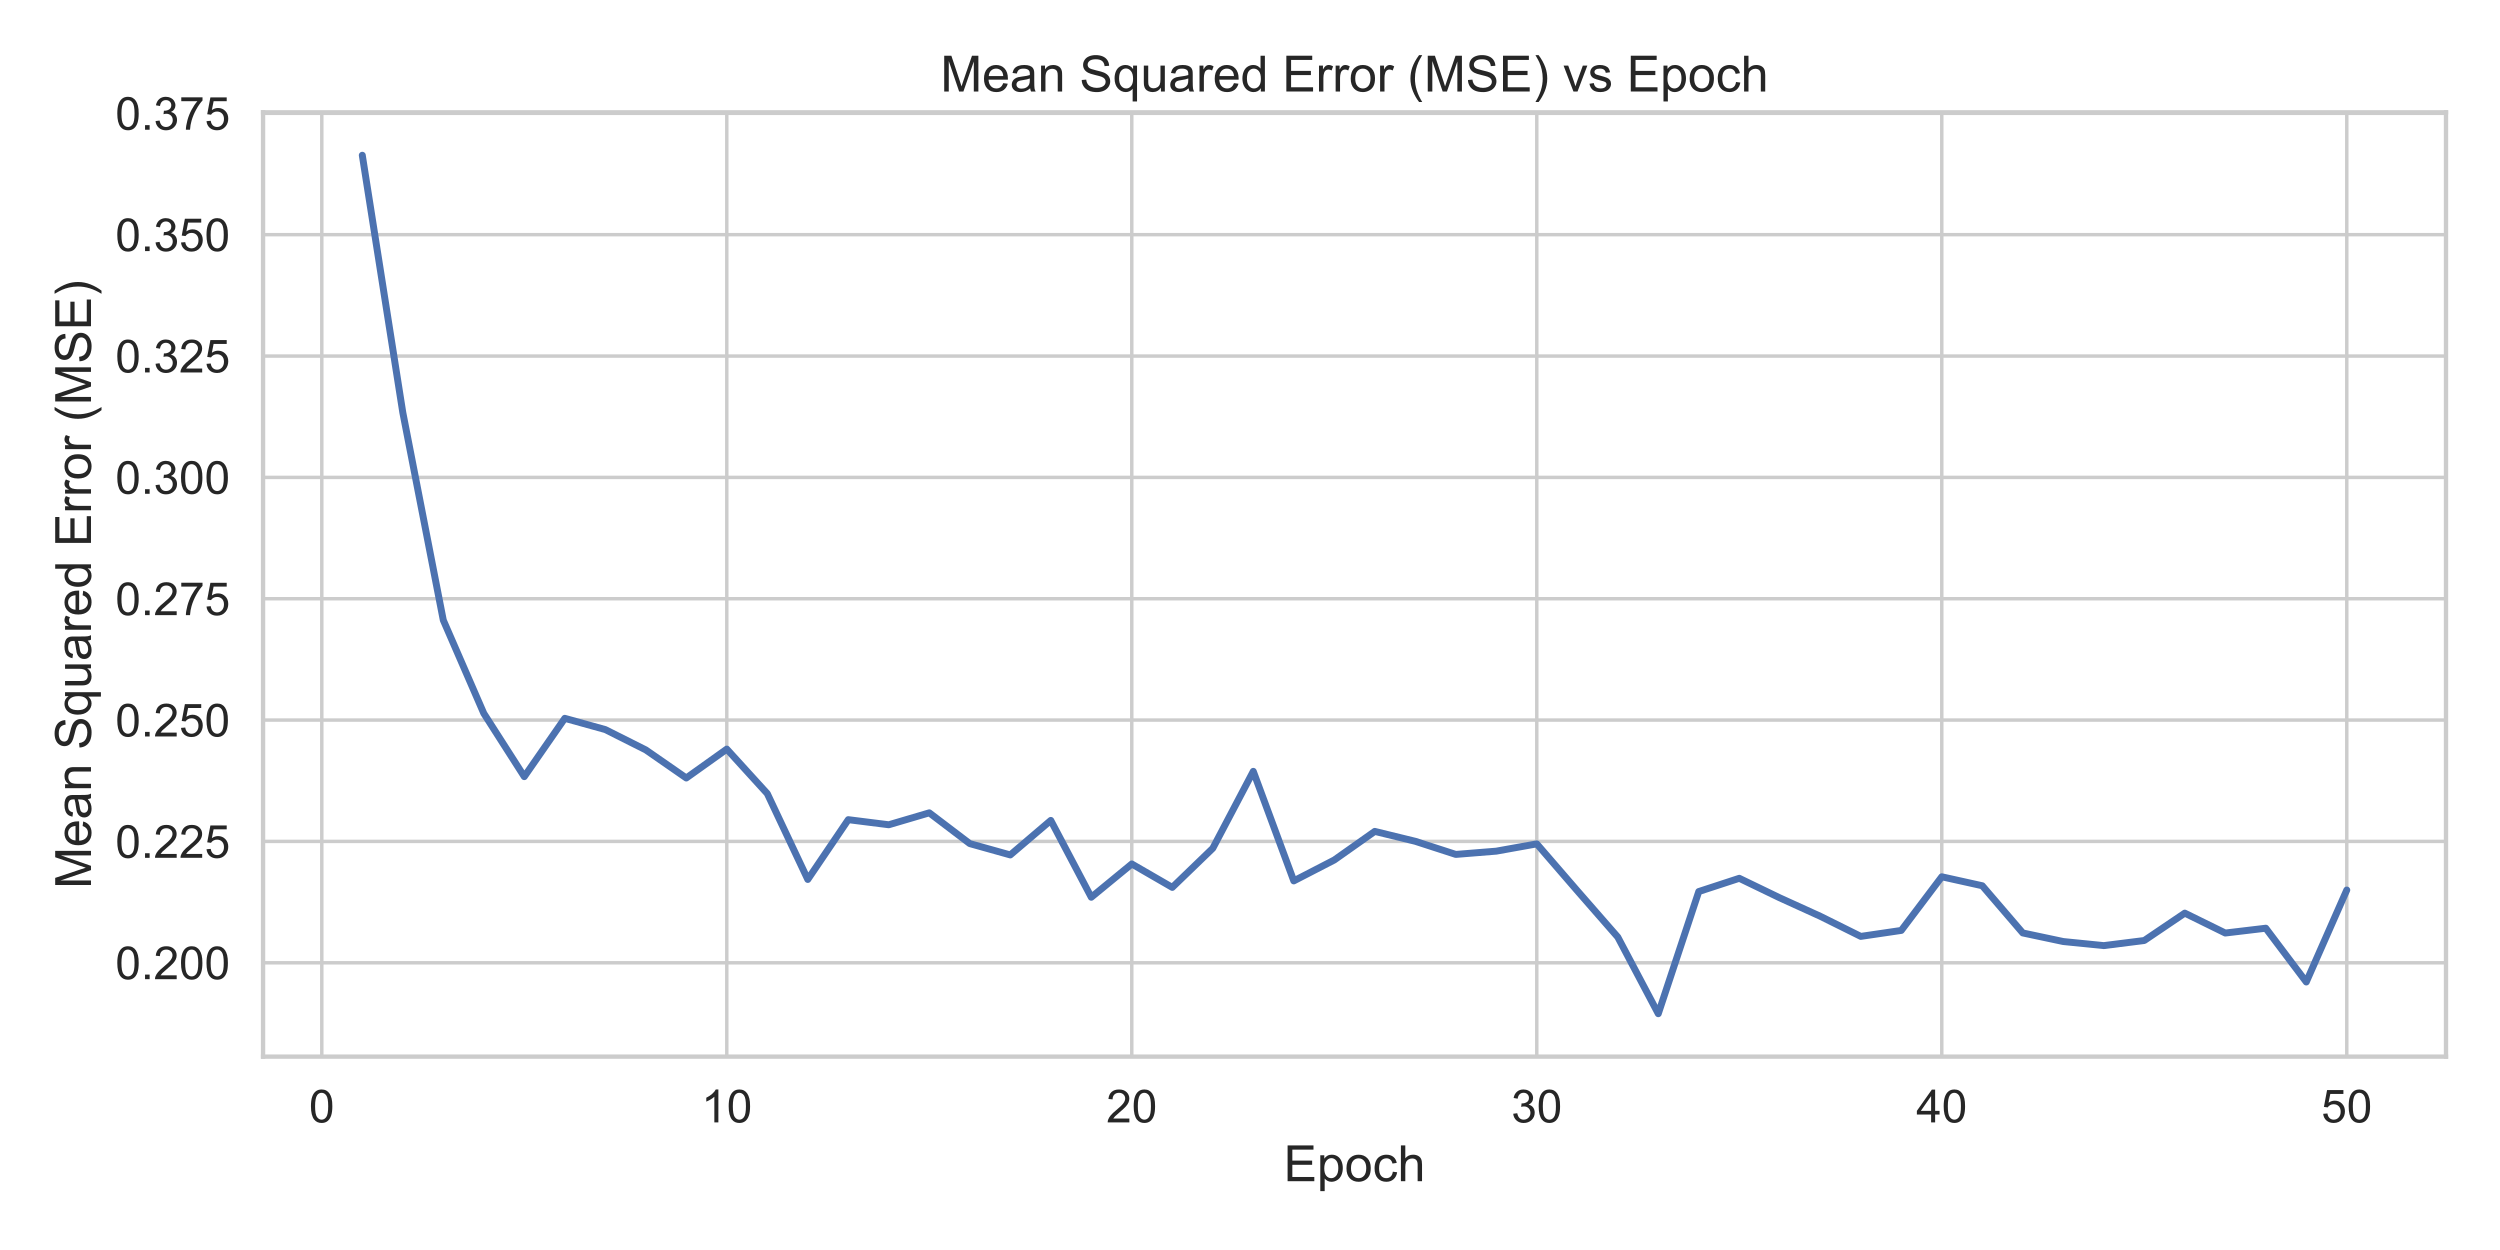
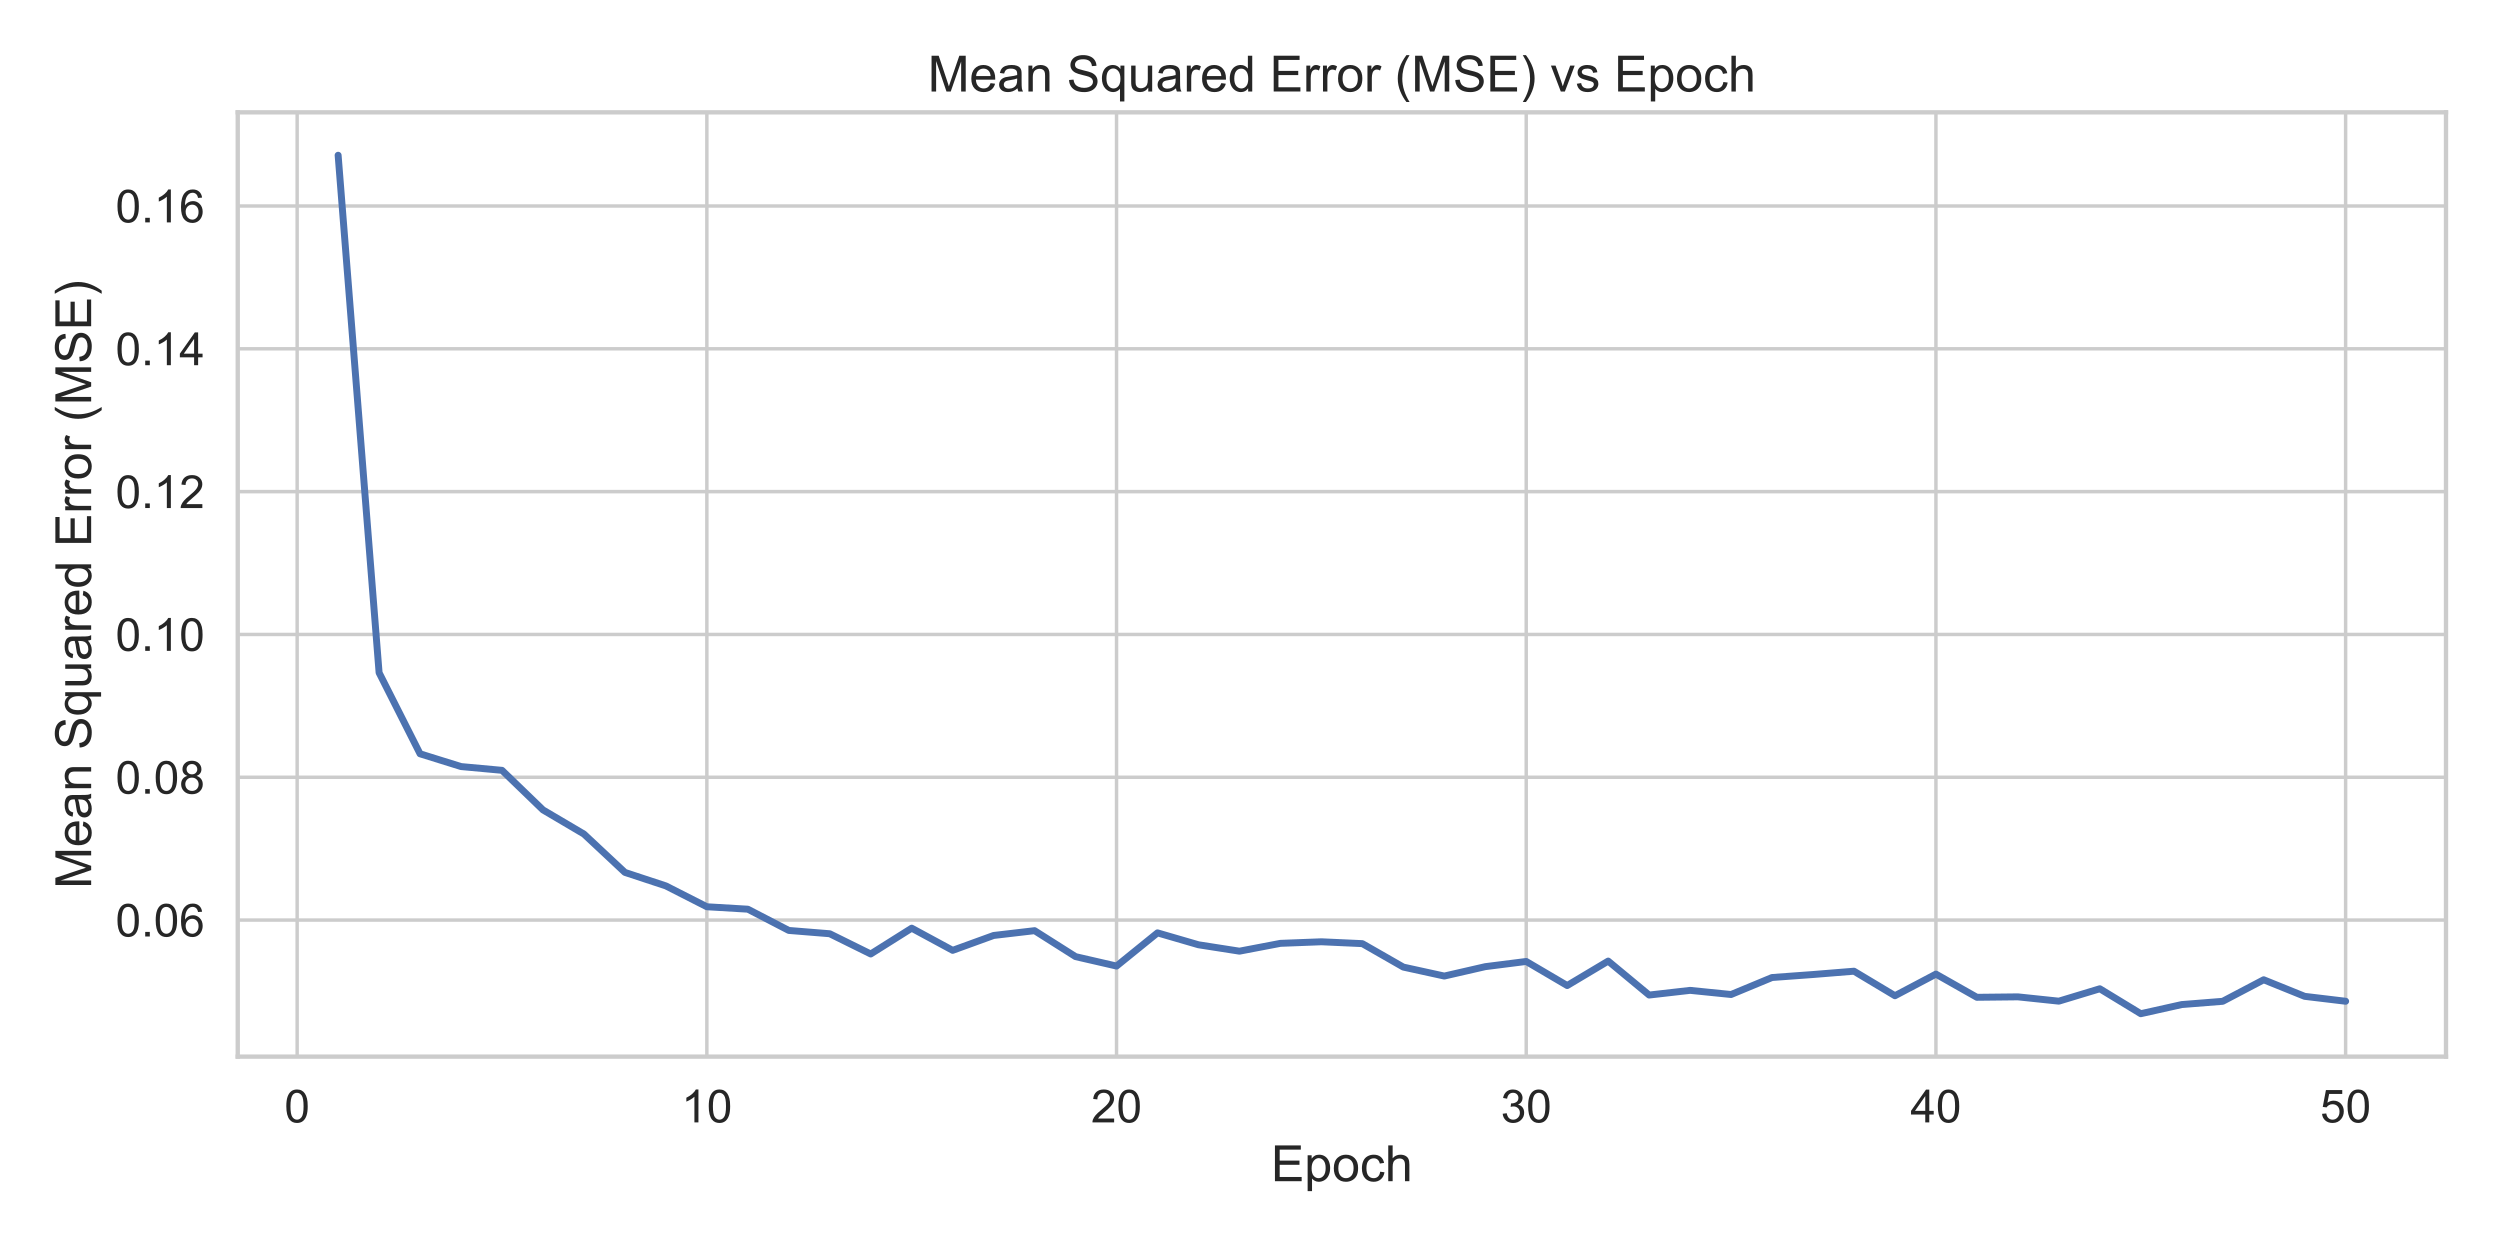
<svg xmlns="http://www.w3.org/2000/svg" xmlns:xlink="http://www.w3.org/1999/xlink" width="720pt" height="360pt" viewBox="0 0 720 360" version="1.1">
  <defs>
    <style type="text/css">*{stroke-linejoin: round; stroke-linecap: butt}</style>
  </defs>
  <g id="figure_1">
    <g id="patch_1">
      <path d="M 0 360  L 720 360  L 720 0  L 0 0  z " style="fill: #ffffff" />
    </g>
    <g id="axes_1">
      <g id="patch_2">
-         <path d="M 75.762 304.308  L 704.448 304.308  L 704.448 32.352  L 75.762 32.352  z " style="fill: #ffffff" />
+         <path d="M 68.472 304.308  L 704.448 304.308  L 704.448 32.352  L 68.472 32.352  z " style="fill: #ffffff" />
      </g>
      <g id="matplotlib.axis_1">
        <g id="xtick_1">
          <g id="line2d_1">
-             <path d="M 92.675 304.308  L 92.675 32.352  " clip-path="url(#pda425b4679)" style="fill: none; stroke: #cccccc; stroke-linecap: round" />
+             <path d="M 85.581 304.308  L 85.581 32.352  " clip-path="url(#p77f33dab84)" style="fill: none; stroke: #cccccc; stroke-linecap: round" />
          </g>
          <g id="text_1">
-             <g style="fill: #262626" transform="translate(89.00448 323.2563) scale(0.132 -0.132)">
+             <g style="fill: #262626" transform="translate(81.9106 323.2563) scale(0.132 -0.132)">
              <defs>
                <path id="ArialMT-30" d="M 266 2259  Q 266 3072 433 3567  Q 600 4063 929 4331  Q 1259 4600 1759 4600  Q 2128 4600 2406 4451  Q 2684 4303 2865 4023  Q 3047 3744 3150 3342  Q 3253 2941 3253 2259  Q 3253 1453 3087 958  Q 2922 463 2592 192  Q 2263 -78 1759 -78  Q 1097 -78 719 397  Q 266 969 266 2259  z M 844 2259  Q 844 1131 1108 757  Q 1372 384 1759 384  Q 2147 384 2411 759  Q 2675 1134 2675 2259  Q 2675 3391 2411 3762  Q 2147 4134 1753 4134  Q 1366 4134 1134 3806  Q 844 3388 844 2259  z " transform="scale(0.015625)" />
              </defs>
              <use xlink:href="#ArialMT-30" />
            </g>
          </g>
        </g>
        <g id="xtick_2">
          <g id="line2d_2">
-             <path d="M 209.314 304.308  L 209.314 32.352  " clip-path="url(#pda425b4679)" style="fill: none; stroke: #cccccc; stroke-linecap: round" />
+             <path d="M 203.573 304.308  L 203.573 32.352  " clip-path="url(#p77f33dab84)" style="fill: none; stroke: #cccccc; stroke-linecap: round" />
          </g>
          <g id="text_2">
-             <g style="fill: #262626" transform="translate(201.9736 323.2563) scale(0.132 -0.132)">
+             <g style="fill: #262626" transform="translate(196.2322 323.2563) scale(0.132 -0.132)">
              <defs>
                <path id="ArialMT-31" d="M 2384 0  L 1822 0  L 1822 3584  Q 1619 3391 1289 3197  Q 959 3003 697 2906  L 697 3450  Q 1169 3672 1522 3987  Q 1875 4303 2022 4600  L 2384 4600  L 2384 0  z " transform="scale(0.015625)" />
              </defs>
              <use xlink:href="#ArialMT-31" />
              <use xlink:href="#ArialMT-30" x="55.615" />
            </g>
          </g>
        </g>
        <g id="xtick_3">
          <g id="line2d_3">
-             <path d="M 325.953 304.308  L 325.953 32.352  " clip-path="url(#pda425b4679)" style="fill: none; stroke: #cccccc; stroke-linecap: round" />
+             <path d="M 321.564 304.308  L 321.564 32.352  " clip-path="url(#p77f33dab84)" style="fill: none; stroke: #cccccc; stroke-linecap: round" />
          </g>
          <g id="text_3">
-             <g style="fill: #262626" transform="translate(318.6129 323.2563) scale(0.132 -0.132)">
+             <g style="fill: #262626" transform="translate(314.2241 323.2563) scale(0.132 -0.132)">
              <defs>
                <path id="ArialMT-32" d="M 3222 541  L 3222 0  L 194 0  Q 188 203 259 391  Q 375 700 629 1000  Q 884 1300 1366 1694  Q 2113 2306 2375 2664  Q 2638 3022 2638 3341  Q 2638 3675 2398 3904  Q 2159 4134 1775 4134  Q 1369 4134 1125 3890  Q 881 3647 878 3216  L 300 3275  Q 359 3922 746 4261  Q 1134 4600 1788 4600  Q 2447 4600 2831 4234  Q 3216 3869 3216 3328  Q 3216 3053 3103 2787  Q 2991 2522 2730 2228  Q 2469 1934 1863 1422  Q 1356 997 1212 845  Q 1069 694 975 541  L 3222 541  z " transform="scale(0.015625)" />
              </defs>
              <use xlink:href="#ArialMT-32" />
              <use xlink:href="#ArialMT-30" x="55.615" />
            </g>
          </g>
        </g>
        <g id="xtick_4">
          <g id="line2d_4">
-             <path d="M 442.593 304.308  L 442.593 32.352  " clip-path="url(#pda425b4679)" style="fill: none; stroke: #cccccc; stroke-linecap: round" />
+             <path d="M 439.556 304.308  L 439.556 32.352  " clip-path="url(#p77f33dab84)" style="fill: none; stroke: #cccccc; stroke-linecap: round" />
          </g>
          <g id="text_4">
-             <g style="fill: #262626" transform="translate(435.2523 323.2563) scale(0.132 -0.132)">
+             <g style="fill: #262626" transform="translate(432.2159 323.2563) scale(0.132 -0.132)">
              <defs>
                <path id="ArialMT-33" d="M 269 1209  L 831 1284  Q 928 806 1161 595  Q 1394 384 1728 384  Q 2125 384 2398 659  Q 2672 934 2672 1341  Q 2672 1728 2419 1979  Q 2166 2231 1775 2231  Q 1616 2231 1378 2169  L 1441 2663  Q 1497 2656 1531 2656  Q 1891 2656 2178 2843  Q 2466 3031 2466 3422  Q 2466 3731 2256 3934  Q 2047 4138 1716 4138  Q 1388 4138 1169 3931  Q 950 3725 888 3313  L 325 3413  Q 428 3978 793 4289  Q 1159 4600 1703 4600  Q 2078 4600 2393 4439  Q 2709 4278 2876 4000  Q 3044 3722 3044 3409  Q 3044 3113 2884 2869  Q 2725 2625 2413 2481  Q 2819 2388 3044 2092  Q 3269 1797 3269 1353  Q 3269 753 2831 336  Q 2394 -81 1725 -81  Q 1122 -81 723 278  Q 325 638 269 1209  z " transform="scale(0.015625)" />
              </defs>
              <use xlink:href="#ArialMT-33" />
              <use xlink:href="#ArialMT-30" x="55.615" />
            </g>
          </g>
        </g>
        <g id="xtick_5">
          <g id="line2d_5">
-             <path d="M 559.232 304.308  L 559.232 32.352  " clip-path="url(#pda425b4679)" style="fill: none; stroke: #cccccc; stroke-linecap: round" />
+             <path d="M 557.548 304.308  L 557.548 32.352  " clip-path="url(#p77f33dab84)" style="fill: none; stroke: #cccccc; stroke-linecap: round" />
          </g>
          <g id="text_5">
-             <g style="fill: #262626" transform="translate(551.8916 323.2563) scale(0.132 -0.132)">
+             <g style="fill: #262626" transform="translate(550.2077 323.2563) scale(0.132 -0.132)">
              <defs>
                <path id="ArialMT-34" d="M 2069 0  L 2069 1097  L 81 1097  L 81 1613  L 2172 4581  L 2631 4581  L 2631 1613  L 3250 1613  L 3250 1097  L 2631 1097  L 2631 0  L 2069 0  z M 2069 1613  L 2069 3678  L 634 1613  L 2069 1613  z " transform="scale(0.015625)" />
              </defs>
              <use xlink:href="#ArialMT-34" />
              <use xlink:href="#ArialMT-30" x="55.615" />
            </g>
          </g>
        </g>
        <g id="xtick_6">
          <g id="line2d_6">
-             <path d="M 675.871 304.308  L 675.871 32.352  " clip-path="url(#pda425b4679)" style="fill: none; stroke: #cccccc; stroke-linecap: round" />
+             <path d="M 675.54 304.308  L 675.54 32.352  " clip-path="url(#p77f33dab84)" style="fill: none; stroke: #cccccc; stroke-linecap: round" />
          </g>
          <g id="text_6">
-             <g style="fill: #262626" transform="translate(668.5309 323.2563) scale(0.132 -0.132)">
+             <g style="fill: #262626" transform="translate(668.1996 323.2563) scale(0.132 -0.132)">
              <defs>
                <path id="ArialMT-35" d="M 266 1200  L 856 1250  Q 922 819 1161 601  Q 1400 384 1738 384  Q 2144 384 2425 690  Q 2706 997 2706 1503  Q 2706 1984 2436 2262  Q 2166 2541 1728 2541  Q 1456 2541 1237 2417  Q 1019 2294 894 2097  L 366 2166  L 809 4519  L 3088 4519  L 3088 3981  L 1259 3981  L 1013 2750  Q 1425 3038 1878 3038  Q 2478 3038 2890 2622  Q 3303 2206 3303 1553  Q 3303 931 2941 478  Q 2500 -78 1738 -78  Q 1113 -78 717 272  Q 322 622 266 1200  z " transform="scale(0.015625)" />
              </defs>
              <use xlink:href="#ArialMT-35" />
              <use xlink:href="#ArialMT-30" x="55.615" />
            </g>
          </g>
        </g>
        <g id="text_7">
-           <g style="fill: #262626" transform="translate(369.6907 340.1871) scale(0.144 -0.144)">
+           <g style="fill: #262626" transform="translate(366.0457 340.1871) scale(0.144 -0.144)">
            <defs>
              <path id="ArialMT-45" d="M 506 0  L 506 4581  L 3819 4581  L 3819 4041  L 1113 4041  L 1113 2638  L 3647 2638  L 3647 2100  L 1113 2100  L 1113 541  L 3925 541  L 3925 0  L 506 0  z " transform="scale(0.015625)" />
              <path id="ArialMT-70" d="M 422 -1272  L 422 3319  L 934 3319  L 934 2888  Q 1116 3141 1344 3267  Q 1572 3394 1897 3394  Q 2322 3394 2647 3175  Q 2972 2956 3137 2557  Q 3303 2159 3303 1684  Q 3303 1175 3120 767  Q 2938 359 2589 142  Q 2241 -75 1856 -75  Q 1575 -75 1351 44  Q 1128 163 984 344  L 984 -1272  L 422 -1272  z M 931 1641  Q 931 1000 1190 694  Q 1450 388 1819 388  Q 2194 388 2461 705  Q 2728 1022 2728 1688  Q 2728 2322 2467 2637  Q 2206 2953 1844 2953  Q 1484 2953 1207 2617  Q 931 2281 931 1641  z " transform="scale(0.015625)" />
              <path id="ArialMT-6f" d="M 213 1659  Q 213 2581 725 3025  Q 1153 3394 1769 3394  Q 2453 3394 2887 2945  Q 3322 2497 3322 1706  Q 3322 1066 3130 698  Q 2938 331 2570 128  Q 2203 -75 1769 -75  Q 1072 -75 642 372  Q 213 819 213 1659  z M 791 1659  Q 791 1022 1069 705  Q 1347 388 1769 388  Q 2188 388 2466 706  Q 2744 1025 2744 1678  Q 2744 2294 2464 2611  Q 2184 2928 1769 2928  Q 1347 2928 1069 2612  Q 791 2297 791 1659  z " transform="scale(0.015625)" />
              <path id="ArialMT-63" d="M 2588 1216  L 3141 1144  Q 3050 572 2676 248  Q 2303 -75 1759 -75  Q 1078 -75 664 370  Q 250 816 250 1647  Q 250 2184 428 2587  Q 606 2991 970 3192  Q 1334 3394 1763 3394  Q 2303 3394 2647 3120  Q 2991 2847 3088 2344  L 2541 2259  Q 2463 2594 2264 2762  Q 2066 2931 1784 2931  Q 1359 2931 1093 2626  Q 828 2322 828 1663  Q 828 994 1084 691  Q 1341 388 1753 388  Q 2084 388 2306 591  Q 2528 794 2588 1216  z " transform="scale(0.015625)" />
              <path id="ArialMT-68" d="M 422 0  L 422 4581  L 984 4581  L 984 2938  Q 1378 3394 1978 3394  Q 2347 3394 2619 3248  Q 2891 3103 3008 2847  Q 3125 2591 3125 2103  L 3125 0  L 2563 0  L 2563 2103  Q 2563 2525 2380 2717  Q 2197 2909 1863 2909  Q 1613 2909 1392 2779  Q 1172 2650 1078 2428  Q 984 2206 984 1816  L 984 0  L 422 0  z " transform="scale(0.015625)" />
            </defs>
            <use xlink:href="#ArialMT-45" />
            <use xlink:href="#ArialMT-70" x="66.699" />
            <use xlink:href="#ArialMT-6f" x="122.314" />
            <use xlink:href="#ArialMT-63" x="177.93" />
            <use xlink:href="#ArialMT-68" x="227.93" />
          </g>
        </g>
      </g>
      <g id="matplotlib.axis_2">
        <g id="ytick_1">
          <g id="line2d_7">
-             <path d="M 75.762 277.279  L 704.448 277.279  " clip-path="url(#pda425b4679)" style="fill: none; stroke: #cccccc; stroke-linecap: round" />
+             <path d="M 68.472 264.988  L 704.448 264.988  " clip-path="url(#p77f33dab84)" style="fill: none; stroke: #cccccc; stroke-linecap: round" />
          </g>
          <g id="text_8">
-             <g style="fill: #262626" transform="translate(33.23313 282.0034) scale(0.132 -0.132)">
+             <g style="fill: #262626" transform="translate(33.28356 269.7121) scale(0.132 -0.132)">
              <defs>
                <path id="ArialMT-2e" d="M 581 0  L 581 641  L 1222 641  L 1222 0  L 581 0  z " transform="scale(0.015625)" />
-               </defs>
-               <use xlink:href="#ArialMT-30" />
-               <use xlink:href="#ArialMT-2e" x="55.615" />
-               <use xlink:href="#ArialMT-32" x="83.398" />
-               <use xlink:href="#ArialMT-30" x="139.014" />
-               <use xlink:href="#ArialMT-30" x="194.629" />
+                 <path id="ArialMT-36" d="M 3184 3459  L 2625 3416  Q 2550 3747 2413 3897  Q 2184 4138 1850 4138  Q 1581 4138 1378 3988  Q 1113 3794 959 3422  Q 806 3050 800 2363  Q 1003 2672 1297 2822  Q 1591 2972 1913 2972  Q 2475 2972 2870 2558  Q 3266 2144 3266 1488  Q 3266 1056 3080 686  Q 2894 316 2569 119  Q 2244 -78 1831 -78  Q 1128 -78 684 439  Q 241 956 241 2144  Q 241 3472 731 4075  Q 1159 4600 1884 4600  Q 2425 4600 2770 4297  Q 3116 3994 3184 3459  z M 888 1484  Q 888 1194 1011 928  Q 1134 663 1356 523  Q 1578 384 1822 384  Q 2178 384 2434 671  Q 2691 959 2691 1453  Q 2691 1928 2437 2201  Q 2184 2475 1800 2475  Q 1419 2475 1153 2201  Q 888 1928 888 1484  z " transform="scale(0.015625)" />
+               </defs>
+               <use xlink:href="#ArialMT-30" />
+               <use xlink:href="#ArialMT-2e" x="55.615" />
+               <use xlink:href="#ArialMT-30" x="83.398" />
+               <use xlink:href="#ArialMT-36" x="139.014" />
            </g>
          </g>
        </g>
        <g id="ytick_2">
          <g id="line2d_8">
-             <path d="M 75.762 242.331  L 704.448 242.331  " clip-path="url(#pda425b4679)" style="fill: none; stroke: #cccccc; stroke-linecap: round" />
+             <path d="M 68.472 223.855  L 704.448 223.855  " clip-path="url(#p77f33dab84)" style="fill: none; stroke: #cccccc; stroke-linecap: round" />
          </g>
          <g id="text_9">
-             <g style="fill: #262626" transform="translate(33.23313 247.0551) scale(0.132 -0.132)">
-               <use xlink:href="#ArialMT-30" />
-               <use xlink:href="#ArialMT-2e" x="55.615" />
-               <use xlink:href="#ArialMT-32" x="83.398" />
-               <use xlink:href="#ArialMT-32" x="139.014" />
-               <use xlink:href="#ArialMT-35" x="194.629" />
+             <g style="fill: #262626" transform="translate(33.28356 228.5793) scale(0.132 -0.132)">
+               <defs>
+                 <path id="ArialMT-38" d="M 1131 2484  Q 781 2613 612 2850  Q 444 3088 444 3419  Q 444 3919 803 4259  Q 1163 4600 1759 4600  Q 2359 4600 2725 4251  Q 3091 3903 3091 3403  Q 3091 3084 2923 2848  Q 2756 2613 2416 2484  Q 2838 2347 3058 2040  Q 3278 1734 3278 1309  Q 3278 722 2862 322  Q 2447 -78 1769 -78  Q 1091 -78 675 323  Q 259 725 259 1325  Q 259 1772 486 2073  Q 713 2375 1131 2484  z M 1019 3438  Q 1019 3113 1228 2906  Q 1438 2700 1772 2700  Q 2097 2700 2305 2904  Q 2513 3109 2513 3406  Q 2513 3716 2298 3927  Q 2084 4138 1766 4138  Q 1444 4138 1231 3931  Q 1019 3725 1019 3438  z M 838 1322  Q 838 1081 952 856  Q 1066 631 1291 507  Q 1516 384 1775 384  Q 2178 384 2440 643  Q 2703 903 2703 1303  Q 2703 1709 2433 1975  Q 2163 2241 1756 2241  Q 1359 2241 1098 1978  Q 838 1716 838 1322  z " transform="scale(0.015625)" />
+               </defs>
+               <use xlink:href="#ArialMT-30" />
+               <use xlink:href="#ArialMT-2e" x="55.615" />
+               <use xlink:href="#ArialMT-30" x="83.398" />
+               <use xlink:href="#ArialMT-38" x="139.014" />
            </g>
          </g>
        </g>
        <g id="ytick_3">
          <g id="line2d_9">
-             <path d="M 75.762 207.383  L 704.448 207.383  " clip-path="url(#pda425b4679)" style="fill: none; stroke: #cccccc; stroke-linecap: round" />
+             <path d="M 68.472 182.722  L 704.448 182.722  " clip-path="url(#p77f33dab84)" style="fill: none; stroke: #cccccc; stroke-linecap: round" />
          </g>
          <g id="text_10">
-             <g style="fill: #262626" transform="translate(33.23313 212.1068) scale(0.132 -0.132)">
-               <use xlink:href="#ArialMT-30" />
-               <use xlink:href="#ArialMT-2e" x="55.615" />
-               <use xlink:href="#ArialMT-32" x="83.398" />
-               <use xlink:href="#ArialMT-35" x="139.014" />
-               <use xlink:href="#ArialMT-30" x="194.629" />
+             <g style="fill: #262626" transform="translate(33.28356 187.4465) scale(0.132 -0.132)">
+               <use xlink:href="#ArialMT-30" />
+               <use xlink:href="#ArialMT-2e" x="55.615" />
+               <use xlink:href="#ArialMT-31" x="83.398" />
+               <use xlink:href="#ArialMT-30" x="139.014" />
            </g>
          </g>
        </g>
        <g id="ytick_4">
          <g id="line2d_10">
-             <path d="M 75.762 172.434  L 704.448 172.434  " clip-path="url(#pda425b4679)" style="fill: none; stroke: #cccccc; stroke-linecap: round" />
+             <path d="M 68.472 141.59  L 704.448 141.59  " clip-path="url(#p77f33dab84)" style="fill: none; stroke: #cccccc; stroke-linecap: round" />
          </g>
          <g id="text_11">
-             <g style="fill: #262626" transform="translate(33.23313 177.1585) scale(0.132 -0.132)">
-               <defs>
-                 <path id="ArialMT-37" d="M 303 3981  L 303 4522  L 3269 4522  L 3269 4084  Q 2831 3619 2401 2847  Q 1972 2075 1738 1259  Q 1569 684 1522 0  L 944 0  Q 953 541 1156 1306  Q 1359 2072 1739 2783  Q 2119 3494 2547 3981  L 303 3981  z " transform="scale(0.015625)" />
-               </defs>
-               <use xlink:href="#ArialMT-30" />
-               <use xlink:href="#ArialMT-2e" x="55.615" />
-               <use xlink:href="#ArialMT-32" x="83.398" />
-               <use xlink:href="#ArialMT-37" x="139.014" />
-               <use xlink:href="#ArialMT-35" x="194.629" />
+             <g style="fill: #262626" transform="translate(33.28356 146.3137) scale(0.132 -0.132)">
+               <use xlink:href="#ArialMT-30" />
+               <use xlink:href="#ArialMT-2e" x="55.615" />
+               <use xlink:href="#ArialMT-31" x="83.398" />
+               <use xlink:href="#ArialMT-32" x="139.014" />
            </g>
          </g>
        </g>
        <g id="ytick_5">
          <g id="line2d_11">
-             <path d="M 75.762 137.486  L 704.448 137.486  " clip-path="url(#pda425b4679)" style="fill: none; stroke: #cccccc; stroke-linecap: round" />
+             <path d="M 68.472 100.457  L 704.448 100.457  " clip-path="url(#p77f33dab84)" style="fill: none; stroke: #cccccc; stroke-linecap: round" />
          </g>
          <g id="text_12">
-             <g style="fill: #262626" transform="translate(33.23313 142.2102) scale(0.132 -0.132)">
-               <use xlink:href="#ArialMT-30" />
-               <use xlink:href="#ArialMT-2e" x="55.615" />
-               <use xlink:href="#ArialMT-33" x="83.398" />
-               <use xlink:href="#ArialMT-30" x="139.014" />
-               <use xlink:href="#ArialMT-30" x="194.629" />
+             <g style="fill: #262626" transform="translate(33.28356 105.1809) scale(0.132 -0.132)">
+               <use xlink:href="#ArialMT-30" />
+               <use xlink:href="#ArialMT-2e" x="55.615" />
+               <use xlink:href="#ArialMT-31" x="83.398" />
+               <use xlink:href="#ArialMT-34" x="139.014" />
            </g>
          </g>
        </g>
        <g id="ytick_6">
          <g id="line2d_12">
-             <path d="M 75.762 102.538  L 704.448 102.538  " clip-path="url(#pda425b4679)" style="fill: none; stroke: #cccccc; stroke-linecap: round" />
+             <path d="M 68.472 59.324  L 704.448 59.324  " clip-path="url(#p77f33dab84)" style="fill: none; stroke: #cccccc; stroke-linecap: round" />
          </g>
          <g id="text_13">
-             <g style="fill: #262626" transform="translate(33.23313 107.2619) scale(0.132 -0.132)">
-               <use xlink:href="#ArialMT-30" />
-               <use xlink:href="#ArialMT-2e" x="55.615" />
-               <use xlink:href="#ArialMT-33" x="83.398" />
-               <use xlink:href="#ArialMT-32" x="139.014" />
-               <use xlink:href="#ArialMT-35" x="194.629" />
-             </g>
-           </g>
-         </g>
-         <g id="ytick_7">
-           <g id="line2d_13">
-             <path d="M 75.762 67.589  L 704.448 67.589  " clip-path="url(#pda425b4679)" style="fill: none; stroke: #cccccc; stroke-linecap: round" />
-           </g>
-           <g id="text_14">
-             <g style="fill: #262626" transform="translate(33.23313 72.31356) scale(0.132 -0.132)">
-               <use xlink:href="#ArialMT-30" />
-               <use xlink:href="#ArialMT-2e" x="55.615" />
-               <use xlink:href="#ArialMT-33" x="83.398" />
-               <use xlink:href="#ArialMT-35" x="139.014" />
-               <use xlink:href="#ArialMT-30" x="194.629" />
-             </g>
-           </g>
-         </g>
-         <g id="ytick_8">
-           <g id="line2d_14">
-             <path d="M 75.762 32.641  L 704.448 32.641  " clip-path="url(#pda425b4679)" style="fill: none; stroke: #cccccc; stroke-linecap: round" />
-           </g>
-           <g id="text_15">
-             <g style="fill: #262626" transform="translate(33.23313 37.36525) scale(0.132 -0.132)">
-               <use xlink:href="#ArialMT-30" />
-               <use xlink:href="#ArialMT-2e" x="55.615" />
-               <use xlink:href="#ArialMT-33" x="83.398" />
-               <use xlink:href="#ArialMT-37" x="139.014" />
-               <use xlink:href="#ArialMT-35" x="194.629" />
-             </g>
-           </g>
-         </g>
-         <g id="text_16">
-           <g style="fill: #262626" transform="translate(26.20237 255.9551) rotate(-90) scale(0.144 -0.144)">
+             <g style="fill: #262626" transform="translate(33.28356 64.04816) scale(0.132 -0.132)">
+               <use xlink:href="#ArialMT-30" />
+               <use xlink:href="#ArialMT-2e" x="55.615" />
+               <use xlink:href="#ArialMT-31" x="83.398" />
+               <use xlink:href="#ArialMT-36" x="139.014" />
+             </g>
+           </g>
+         </g>
+         <g id="text_14">
+           <g style="fill: #262626" transform="translate(26.25281 255.9551) rotate(-90) scale(0.144 -0.144)">
            <defs>
              <path id="ArialMT-4d" d="M 475 0  L 475 4581  L 1388 4581  L 2472 1338  Q 2622 884 2691 659  Q 2769 909 2934 1394  L 4031 4581  L 4847 4581  L 4847 0  L 4263 0  L 4263 3834  L 2931 0  L 2384 0  L 1059 3900  L 1059 0  L 475 0  z " transform="scale(0.015625)" />
              <path id="ArialMT-65" d="M 2694 1069  L 3275 997  Q 3138 488 2766 206  Q 2394 -75 1816 -75  Q 1088 -75 661 373  Q 234 822 234 1631  Q 234 2469 665 2931  Q 1097 3394 1784 3394  Q 2450 3394 2872 2941  Q 3294 2488 3294 1666  Q 3294 1616 3291 1516  L 816 1516  Q 847 969 1125 678  Q 1403 388 1819 388  Q 2128 388 2347 550  Q 2566 713 2694 1069  z M 847 1978  L 2700 1978  Q 2663 2397 2488 2606  Q 2219 2931 1791 2931  Q 1403 2931 1139 2672  Q 875 2413 847 1978  z " transform="scale(0.015625)" />
              <path id="ArialMT-61" d="M 2588 409  Q 2275 144 1986 34  Q 1697 -75 1366 -75  Q 819 -75 525 192  Q 231 459 231 875  Q 231 1119 342 1320  Q 453 1522 633 1644  Q 813 1766 1038 1828  Q 1203 1872 1538 1913  Q 2219 1994 2541 2106  Q 2544 2222 2544 2253  Q 2544 2597 2384 2738  Q 2169 2928 1744 2928  Q 1347 2928 1158 2789  Q 969 2650 878 2297  L 328 2372  Q 403 2725 575 2942  Q 747 3159 1072 3276  Q 1397 3394 1825 3394  Q 2250 3394 2515 3294  Q 2781 3194 2906 3042  Q 3031 2891 3081 2659  Q 3109 2516 3109 2141  L 3109 1391  Q 3109 606 3145 398  Q 3181 191 3288 0  L 2700 0  Q 2613 175 2588 409  z M 2541 1666  Q 2234 1541 1622 1453  Q 1275 1403 1131 1340  Q 988 1278 909 1158  Q 831 1038 831 891  Q 831 666 1001 516  Q 1172 366 1500 366  Q 1825 366 2078 508  Q 2331 650 2450 897  Q 2541 1088 2541 1459  L 2541 1666  z " transform="scale(0.015625)" />
              <path id="ArialMT-6e" d="M 422 0  L 422 3319  L 928 3319  L 928 2847  Q 1294 3394 1984 3394  Q 2284 3394 2536 3286  Q 2788 3178 2913 3003  Q 3038 2828 3088 2588  Q 3119 2431 3119 2041  L 3119 0  L 2556 0  L 2556 2019  Q 2556 2363 2490 2533  Q 2425 2703 2258 2804  Q 2091 2906 1866 2906  Q 1506 2906 1245 2678  Q 984 2450 984 1813  L 984 0  L 422 0  z " transform="scale(0.015625)" />
              <path id="ArialMT-20" transform="scale(0.015625)" />
              <path id="ArialMT-53" d="M 288 1472  L 859 1522  Q 900 1178 1048 958  Q 1197 738 1509 602  Q 1822 466 2213 466  Q 2559 466 2825 569  Q 3091 672 3220 851  Q 3350 1031 3350 1244  Q 3350 1459 3225 1620  Q 3100 1781 2813 1891  Q 2628 1963 1997 2114  Q 1366 2266 1113 2400  Q 784 2572 623 2826  Q 463 3081 463 3397  Q 463 3744 659 4045  Q 856 4347 1234 4503  Q 1613 4659 2075 4659  Q 2584 4659 2973 4495  Q 3363 4331 3572 4012  Q 3781 3694 3797 3291  L 3216 3247  Q 3169 3681 2898 3903  Q 2628 4125 2100 4125  Q 1550 4125 1298 3923  Q 1047 3722 1047 3438  Q 1047 3191 1225 3031  Q 1400 2872 2139 2705  Q 2878 2538 3153 2413  Q 3553 2228 3743 1945  Q 3934 1663 3934 1294  Q 3934 928 3725 604  Q 3516 281 3123 101  Q 2731 -78 2241 -78  Q 1619 -78 1198 103  Q 778 284 539 648  Q 300 1013 288 1472  z " transform="scale(0.015625)" />
              <path id="ArialMT-71" d="M 2538 -1272  L 2538 353  Q 2406 169 2170 47  Q 1934 -75 1669 -75  Q 1078 -75 651 397  Q 225 869 225 1691  Q 225 2191 398 2587  Q 572 2984 901 3189  Q 1231 3394 1625 3394  Q 2241 3394 2594 2875  L 2594 3319  L 3100 3319  L 3100 -1272  L 2538 -1272  z M 803 1669  Q 803 1028 1072 708  Q 1341 388 1716 388  Q 2075 388 2334 692  Q 2594 997 2594 1619  Q 2594 2281 2320 2615  Q 2047 2950 1678 2950  Q 1313 2950 1058 2639  Q 803 2328 803 1669  z " transform="scale(0.015625)" />
              <path id="ArialMT-75" d="M 2597 0  L 2597 488  Q 2209 -75 1544 -75  Q 1250 -75 995 37  Q 741 150 617 320  Q 494 491 444 738  Q 409 903 409 1263  L 409 3319  L 972 3319  L 972 1478  Q 972 1038 1006 884  Q 1059 663 1231 536  Q 1403 409 1656 409  Q 1909 409 2131 539  Q 2353 669 2445 892  Q 2538 1116 2538 1541  L 2538 3319  L 3100 3319  L 3100 0  L 2597 0  z " transform="scale(0.015625)" />
              <path id="ArialMT-72" d="M 416 0  L 416 3319  L 922 3319  L 922 2816  Q 1116 3169 1280 3281  Q 1444 3394 1641 3394  Q 1925 3394 2219 3213  L 2025 2691  Q 1819 2813 1613 2813  Q 1428 2813 1281 2702  Q 1134 2591 1072 2394  Q 978 2094 978 1738  L 978 0  L 416 0  z " transform="scale(0.015625)" />
              <path id="ArialMT-64" d="M 2575 0  L 2575 419  Q 2259 -75 1647 -75  Q 1250 -75 917 144  Q 584 363 401 755  Q 219 1147 219 1656  Q 219 2153 384 2558  Q 550 2963 881 3178  Q 1213 3394 1622 3394  Q 1922 3394 2156 3267  Q 2391 3141 2538 2938  L 2538 4581  L 3097 4581  L 3097 0  L 2575 0  z M 797 1656  Q 797 1019 1065 703  Q 1334 388 1700 388  Q 2069 388 2326 689  Q 2584 991 2584 1609  Q 2584 2291 2321 2609  Q 2059 2928 1675 2928  Q 1300 2928 1048 2622  Q 797 2316 797 1656  z " transform="scale(0.015625)" />
              <path id="ArialMT-28" d="M 1497 -1347  Q 1031 -759 709 28  Q 388 816 388 1659  Q 388 2403 628 3084  Q 909 3875 1497 4659  L 1900 4659  Q 1522 4009 1400 3731  Q 1209 3300 1100 2831  Q 966 2247 966 1656  Q 966 153 1900 -1347  L 1497 -1347  z " transform="scale(0.015625)" />
              <path id="ArialMT-29" d="M 791 -1347  L 388 -1347  Q 1322 153 1322 1656  Q 1322 2244 1188 2822  Q 1081 3291 891 3722  Q 769 4003 388 4659  L 791 4659  Q 1378 3875 1659 3084  Q 1900 2403 1900 1659  Q 1900 816 1576 28  Q 1253 -759 791 -1347  z " transform="scale(0.015625)" />
            </defs>
            <use xlink:href="#ArialMT-4d" />
            <use xlink:href="#ArialMT-65" x="83.301" />
            <use xlink:href="#ArialMT-61" x="138.916" />
            <use xlink:href="#ArialMT-6e" x="194.531" />
            <use xlink:href="#ArialMT-20" x="250.146" />
            <use xlink:href="#ArialMT-53" x="277.93" />
            <use xlink:href="#ArialMT-71" x="344.629" />
            <use xlink:href="#ArialMT-75" x="400.244" />
            <use xlink:href="#ArialMT-61" x="455.859" />
            <use xlink:href="#ArialMT-72" x="511.475" />
            <use xlink:href="#ArialMT-65" x="544.775" />
            <use xlink:href="#ArialMT-64" x="600.391" />
            <use xlink:href="#ArialMT-20" x="656.006" />
            <use xlink:href="#ArialMT-45" x="683.789" />
            <use xlink:href="#ArialMT-72" x="750.488" />
            <use xlink:href="#ArialMT-72" x="783.789" />
            <use xlink:href="#ArialMT-6f" x="817.09" />
            <use xlink:href="#ArialMT-72" x="872.705" />
            <use xlink:href="#ArialMT-20" x="906.006" />
            <use xlink:href="#ArialMT-28" x="933.789" />
            <use xlink:href="#ArialMT-4d" x="967.09" />
            <use xlink:href="#ArialMT-53" x="1050.391" />
            <use xlink:href="#ArialMT-45" x="1117.09" />
            <use xlink:href="#ArialMT-29" x="1183.789" />
          </g>
        </g>
      </g>
      <g id="PolyCollection_1" />
-       <g id="line2d_15">
-         <path d="M 104.339 44.714  L 116.003 118.793  L 127.667 178.608  L 139.33 205.448  L 150.994 223.671  L 162.658 206.879  L 174.322 210.117  L 185.986 215.972  L 197.65 224.063  L 209.314 215.742  L 220.978 228.553  L 232.642 253.28  L 244.306 236.063  L 255.97 237.533  L 267.634 234.094  L 279.298 242.957  L 290.962 246.223  L 302.626 236.281  L 314.289 258.407  L 325.953 248.823  L 337.617 255.567  L 349.281 244.31  L 360.945 222.15  L 372.609 253.699  L 384.273 247.677  L 395.937 239.44  L 407.601 242.292  L 419.265 246.072  L 430.929 245.132  L 442.593 243.036  L 454.257 256.528  L 465.921 269.876  L 477.584 291.946  L 489.248 256.763  L 500.912 252.95  L 512.576 258.581  L 524.24 263.887  L 535.904 269.68  L 547.568 267.963  L 559.232 252.513  L 570.896 255.097  L 582.56 268.69  L 594.224 271.162  L 605.888 272.336  L 617.552 270.866  L 629.216 262.981  L 640.88 268.713  L 652.543 267.326  L 664.207 282.809  L 675.871 256.333  " clip-path="url(#pda425b4679)" style="fill: none; stroke: #4c72b0; stroke-width: 2; stroke-linecap: round" />
+       <g id="line2d_13">
+         <path d="M 97.38 44.714  L 109.179 193.738  L 120.978 217.093  L 132.778 220.77  L 144.577 221.856  L 156.376 233.25  L 168.175 240.21  L 179.974 251.25  L 191.773 255.141  L 203.573 261.146  L 215.372 261.845  L 227.171 267.966  L 238.97 268.92  L 250.769 274.745  L 262.569 267.316  L 274.368 273.7  L 286.167 269.414  L 297.966 268.032  L 309.765 275.51  L 321.564 278.224  L 333.364 268.665  L 345.163 272.096  L 356.962 273.938  L 368.761 271.684  L 380.56 271.232  L 392.36 271.767  L 404.159 278.521  L 415.958 281.104  L 427.757 278.397  L 439.556 276.9  L 451.356 283.835  L 463.155 276.793  L 474.954 286.574  L 486.753 285.225  L 498.552 286.418  L 510.351 281.523  L 522.151 280.66  L 533.95 279.705  L 545.749 286.772  L 557.548 280.544  L 569.347 287.224  L 581.147 287.093  L 592.946 288.335  L 604.745 284.765  L 616.544 291.946  L 628.343 289.314  L 640.142 288.376  L 651.942 282.173  L 663.741 286.945  L 675.54 288.36  " clip-path="url(#p77f33dab84)" style="fill: none; stroke: #4c72b0; stroke-width: 2; stroke-linecap: round" />
      </g>
      <g id="patch_3">
-         <path d="M 75.762 304.308  L 75.762 32.352  " style="fill: none; stroke: #cccccc; stroke-width: 1.25; stroke-linejoin: miter; stroke-linecap: square" />
+         <path d="M 68.472 304.308  L 68.472 32.352  " style="fill: none; stroke: #cccccc; stroke-width: 1.25; stroke-linejoin: miter; stroke-linecap: square" />
      </g>
      <g id="patch_4">
        <path d="M 704.448 304.308  L 704.448 32.352  " style="fill: none; stroke: #cccccc; stroke-width: 1.25; stroke-linejoin: miter; stroke-linecap: square" />
      </g>
      <g id="patch_5">
-         <path d="M 75.762 304.308  L 704.448 304.308  " style="fill: none; stroke: #cccccc; stroke-width: 1.25; stroke-linejoin: miter; stroke-linecap: square" />
+         <path d="M 68.472 304.308  L 704.448 304.308  " style="fill: none; stroke: #cccccc; stroke-width: 1.25; stroke-linejoin: miter; stroke-linecap: square" />
      </g>
      <g id="patch_6">
-         <path d="M 75.762 32.352  L 704.448 32.352  " style="fill: none; stroke: #cccccc; stroke-width: 1.25; stroke-linejoin: miter; stroke-linecap: square" />
-       </g>
-       <g id="text_17">
-         <g style="fill: #262626" transform="translate(270.8651 26.352) scale(0.144 -0.144)">
+         <path d="M 68.472 32.352  L 704.448 32.352  " style="fill: none; stroke: #cccccc; stroke-width: 1.25; stroke-linejoin: miter; stroke-linecap: square" />
+       </g>
+       <g id="text_15">
+         <g style="fill: #262626" transform="translate(267.2201 26.352) scale(0.144 -0.144)">
          <defs>
            <path id="ArialMT-76" d="M 1344 0  L 81 3319  L 675 3319  L 1388 1331  Q 1503 1009 1600 663  Q 1675 925 1809 1294  L 2547 3319  L 3125 3319  L 1869 0  L 1344 0  z " transform="scale(0.015625)" />
            <path id="ArialMT-73" d="M 197 991  L 753 1078  Q 800 744 1014 566  Q 1228 388 1613 388  Q 2000 388 2187 545  Q 2375 703 2375 916  Q 2375 1106 2209 1216  Q 2094 1291 1634 1406  Q 1016 1563 777 1677  Q 538 1791 414 1992  Q 291 2194 291 2438  Q 291 2659 392 2848  Q 494 3038 669 3163  Q 800 3259 1026 3326  Q 1253 3394 1513 3394  Q 1903 3394 2198 3281  Q 2494 3169 2634 2976  Q 2775 2784 2828 2463  L 2278 2388  Q 2241 2644 2061 2787  Q 1881 2931 1553 2931  Q 1166 2931 1000 2803  Q 834 2675 834 2503  Q 834 2394 903 2306  Q 972 2216 1119 2156  Q 1203 2125 1616 2013  Q 2213 1853 2448 1751  Q 2684 1650 2818 1456  Q 2953 1263 2953 975  Q 2953 694 2789 445  Q 2625 197 2315 61  Q 2006 -75 1616 -75  Q 969 -75 630 194  Q 291 463 197 991  z " transform="scale(0.015625)" />
          </defs>
          <use xlink:href="#ArialMT-4d" />
          <use xlink:href="#ArialMT-65" x="83.301" />
          <use xlink:href="#ArialMT-61" x="138.916" />
          <use xlink:href="#ArialMT-6e" x="194.531" />
          <use xlink:href="#ArialMT-20" x="250.146" />
          <use xlink:href="#ArialMT-53" x="277.93" />
          <use xlink:href="#ArialMT-71" x="344.629" />
          <use xlink:href="#ArialMT-75" x="400.244" />
          <use xlink:href="#ArialMT-61" x="455.859" />
          <use xlink:href="#ArialMT-72" x="511.475" />
          <use xlink:href="#ArialMT-65" x="544.775" />
          <use xlink:href="#ArialMT-64" x="600.391" />
          <use xlink:href="#ArialMT-20" x="656.006" />
          <use xlink:href="#ArialMT-45" x="683.789" />
          <use xlink:href="#ArialMT-72" x="750.488" />
          <use xlink:href="#ArialMT-72" x="783.789" />
          <use xlink:href="#ArialMT-6f" x="817.09" />
          <use xlink:href="#ArialMT-72" x="872.705" />
          <use xlink:href="#ArialMT-20" x="906.006" />
          <use xlink:href="#ArialMT-28" x="933.789" />
          <use xlink:href="#ArialMT-4d" x="967.09" />
          <use xlink:href="#ArialMT-53" x="1050.391" />
          <use xlink:href="#ArialMT-45" x="1117.09" />
          <use xlink:href="#ArialMT-29" x="1183.789" />
          <use xlink:href="#ArialMT-20" x="1217.09" />
          <use xlink:href="#ArialMT-76" x="1244.873" />
          <use xlink:href="#ArialMT-73" x="1294.873" />
          <use xlink:href="#ArialMT-20" x="1344.873" />
          <use xlink:href="#ArialMT-45" x="1372.656" />
          <use xlink:href="#ArialMT-70" x="1439.355" />
          <use xlink:href="#ArialMT-6f" x="1494.971" />
          <use xlink:href="#ArialMT-63" x="1550.586" />
          <use xlink:href="#ArialMT-68" x="1600.586" />
        </g>
      </g>
    </g>
  </g>
  <defs>
-     <clipPath id="pda425b4679">
-       <rect x="75.762" y="32.352" width="628.686" height="271.956" />
+     <clipPath id="p77f33dab84">
+       <rect x="68.472" y="32.352" width="635.976" height="271.956" />
    </clipPath>
  </defs>
</svg>
